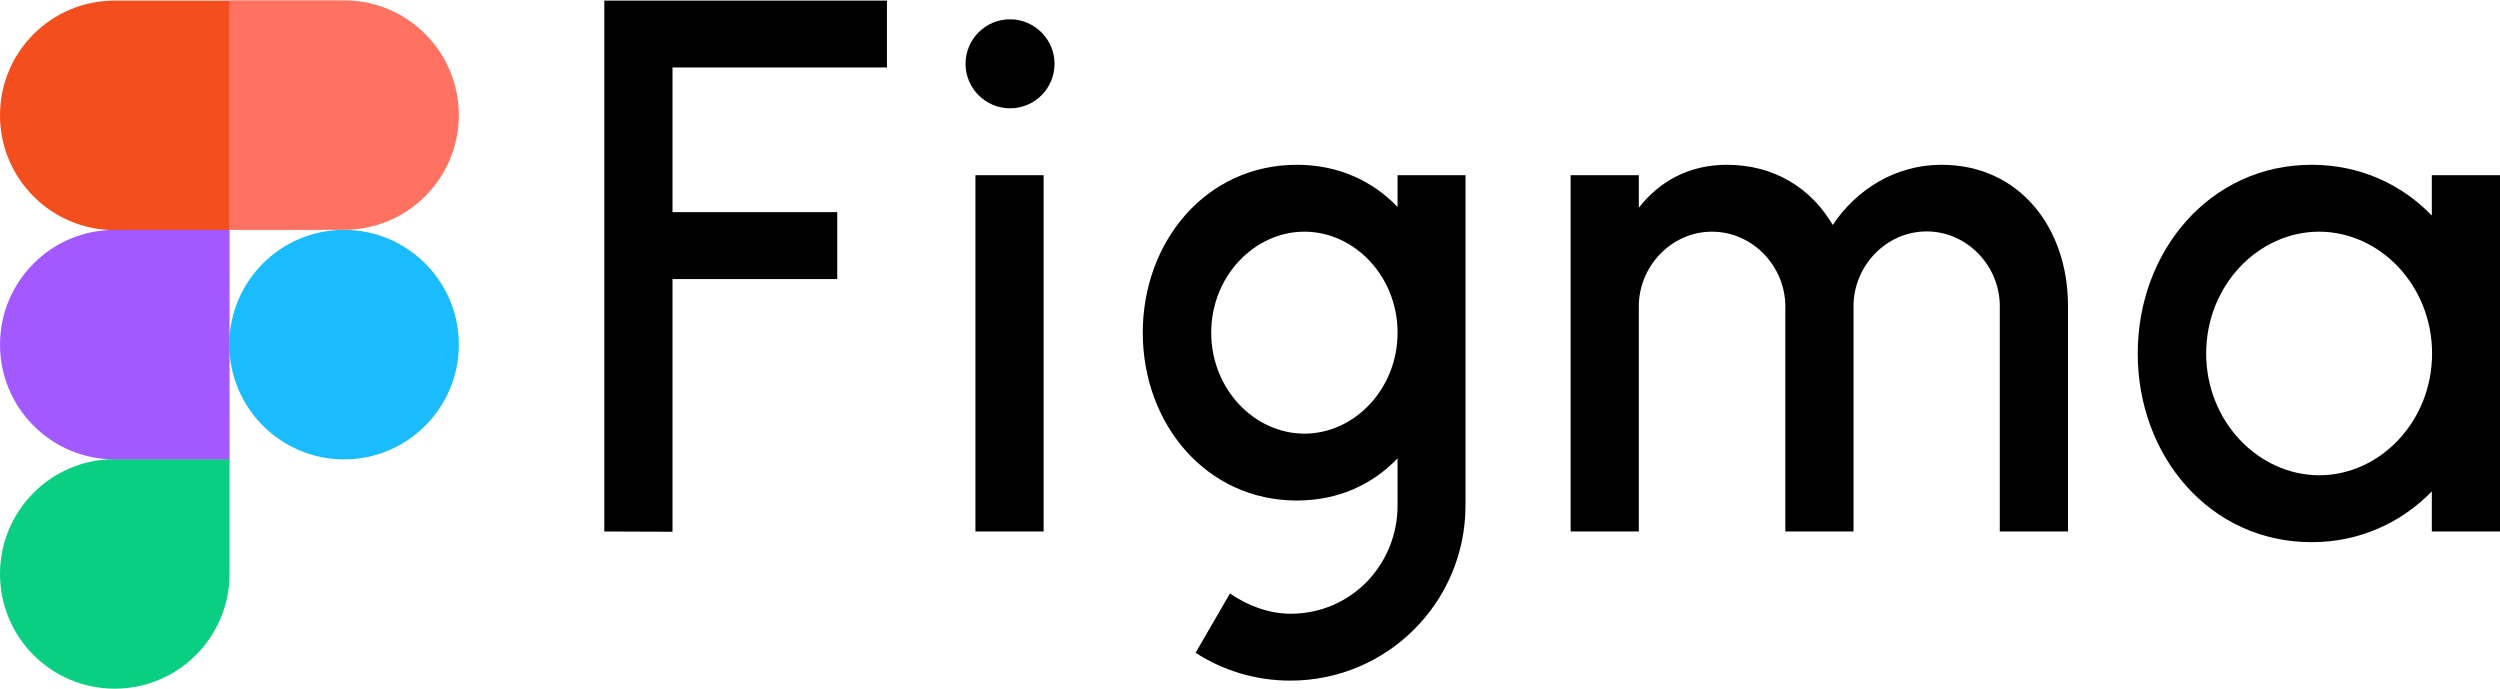
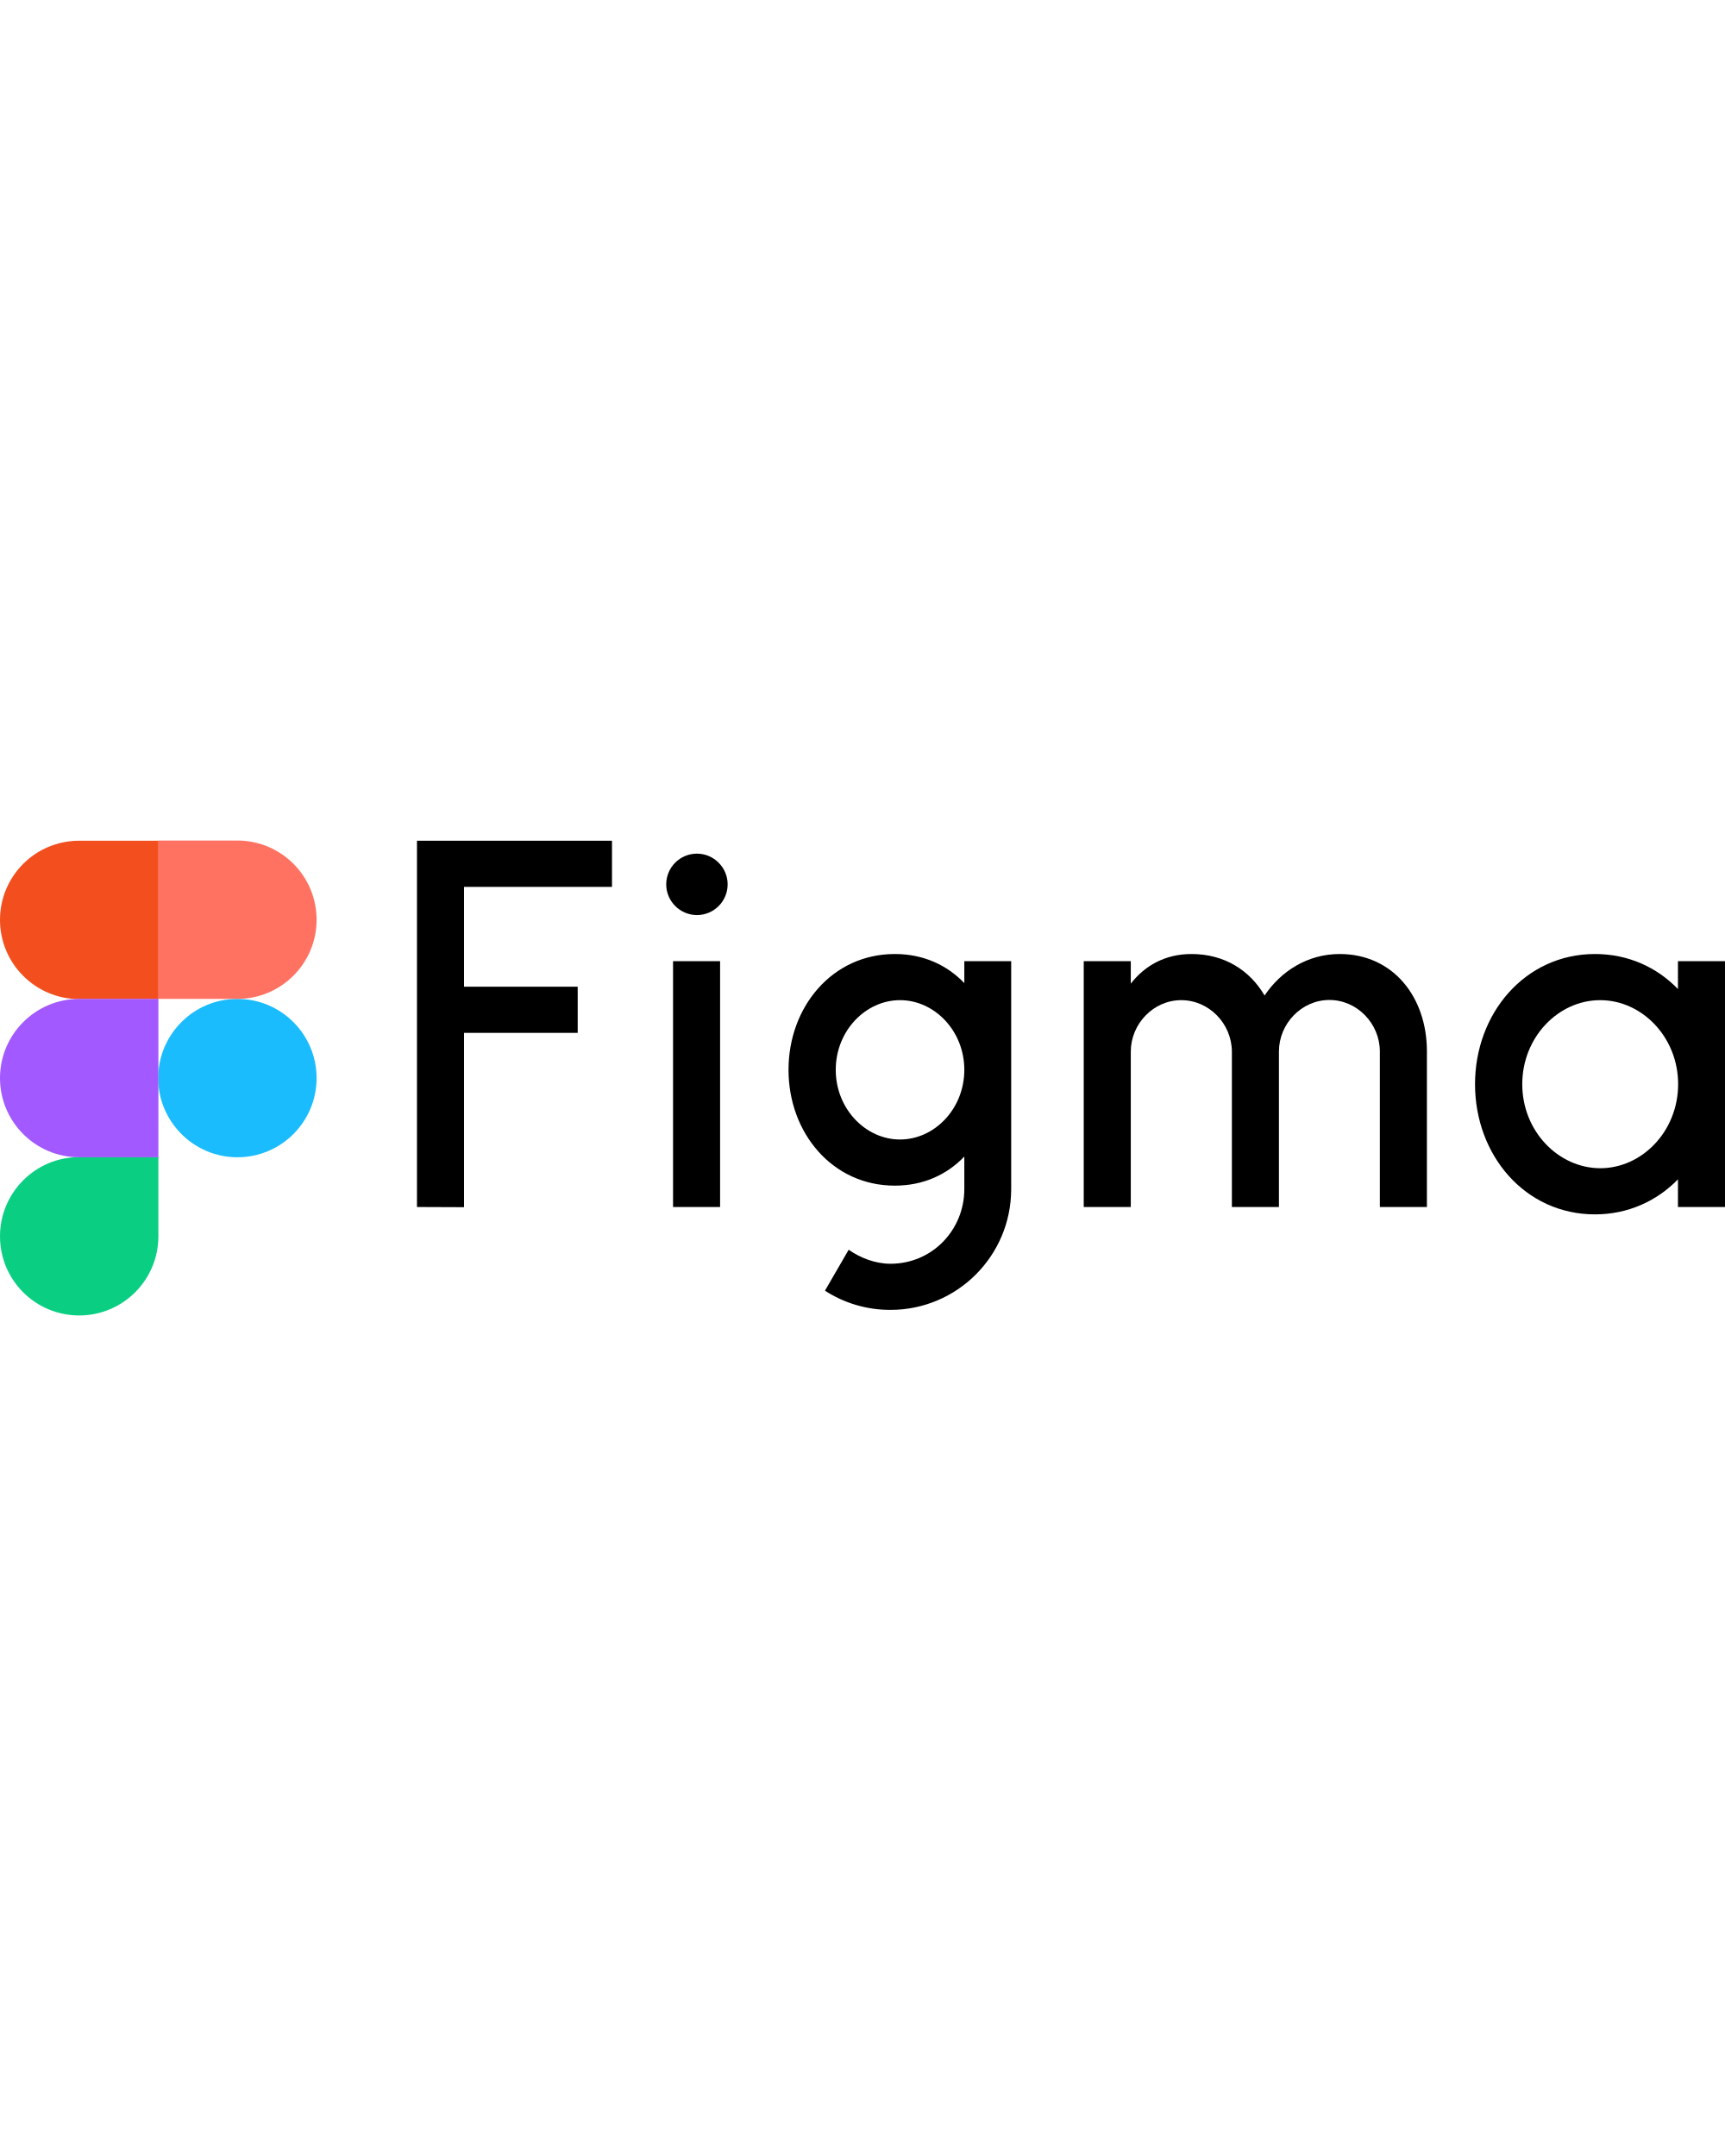
- <svg xmlns="http://www.w3.org/2000/svg" viewBox="0 -0.1 960.6 264.5" width="2500" height="689">
+ <svg xmlns="http://www.w3.org/2000/svg" viewBox="0 -0.1 960.6 264.5" width="2000" height="2500">
  <path d="M232.2 0v204l26.2.1V107h63.3V81.3h-63.3V25.7h82.4V0zM388.1 41.4c9.5 0 17.1-7.7 17.1-17.1s-7.7-17.1-17.1-17.1c-9.5 0-17.1 7.7-17.1 17.1s7.7 17.1 17.1 17.1zM374.8 67.1V204H401V67.1z" />
  <path clip-rule="evenodd" d="M498.3 63.1c-34.9 0-59.2 29.5-59.2 64.5s24.3 64.5 59.2 64.5c16 0 29.1-6.2 38.7-16.2V194c0 22.7-17.8 41.6-41.1 41.6-8.4 0-16.7-3.2-23.3-7.8l-13.2 22.8c10.5 6.8 23 10.7 36.4 10.7 37.2 0 67.3-30.1 67.3-67.3V67.1H537v12.2c-9.6-10-22.7-16.2-38.7-16.2zm-32.9 64.5c0-21.7 16.6-38.8 35.8-38.8s35.8 17.1 35.8 38.8-16.6 38.8-35.8 38.8-35.8-17.1-35.8-38.8z" fill-rule="evenodd" />
  <path d="M657.8 88.8c-15.5 0-28.1 13.2-28.1 28.7V204h-26.2V67.1h26.2v12.5c7.7-9.9 19-16.5 33.8-16.5 18.4 0 32.5 9.1 40.7 23.1 9.1-13.5 23.9-23.1 41.8-23.1 29.9 0 48.5 24.1 48.6 53.9v87h-26.2v-86.6c0-15.5-12.6-28.7-28.1-28.7s-28.1 13.2-28.1 28.7V204H686v-86.6c-.1-15.5-12.7-28.6-28.2-28.6z" />
  <path clip-rule="evenodd" d="M934.4 82.6c-11.7-12.1-27.7-19.5-46.2-19.5-39 0-66.8 33.1-66.8 72.5s27.7 72.5 66.8 72.5c18.5 0 34.5-7.5 46.2-19.5V204h26.2V67.1h-26.2zm-86.7 53c0-26.1 20-46.8 43.4-46.8 23.3 0 43.4 20.6 43.4 46.8 0 26.1-20 46.8-43.4 46.8-23.4-.1-43.4-20.7-43.4-46.8z" fill-rule="evenodd" />
  <path d="M0 0h176.3v264.4H0z" fill="none" />
  <path d="M88.1 132.2c0-24.3 19.7-44.1 44.1-44.1 24.3 0 44.1 19.7 44.1 44.1 0 24.3-19.7 44.1-44.1 44.1-24.3 0-44.1-19.8-44.1-44.1z" fill="#1abcfe" />
  <path d="M0 220.3c0-24.3 19.7-44.1 44.1-44.1h44.1v44.1c0 24.3-19.7 44.1-44.1 44.1-24.4 0-44.1-19.7-44.1-44.1z" fill="#0acf83" />
  <path d="M88.1 0v88.1h44.1c24.3 0 44.1-19.7 44.1-44.1 0-24.3-19.7-44.1-44.1-44.1H88.1z" fill="#ff7262" />
  <path d="M0 44.1c0 24.3 19.7 44.1 44.1 44.1h44.1V0H44.1C19.7 0 0 19.7 0 44.1z" fill="#f24e1e" />
  <path d="M0 132.2c0 24.3 19.7 44.1 44.1 44.1h44.1V88.1H44.1C19.7 88.1 0 107.9 0 132.2z" fill="#a259ff" />
</svg>
